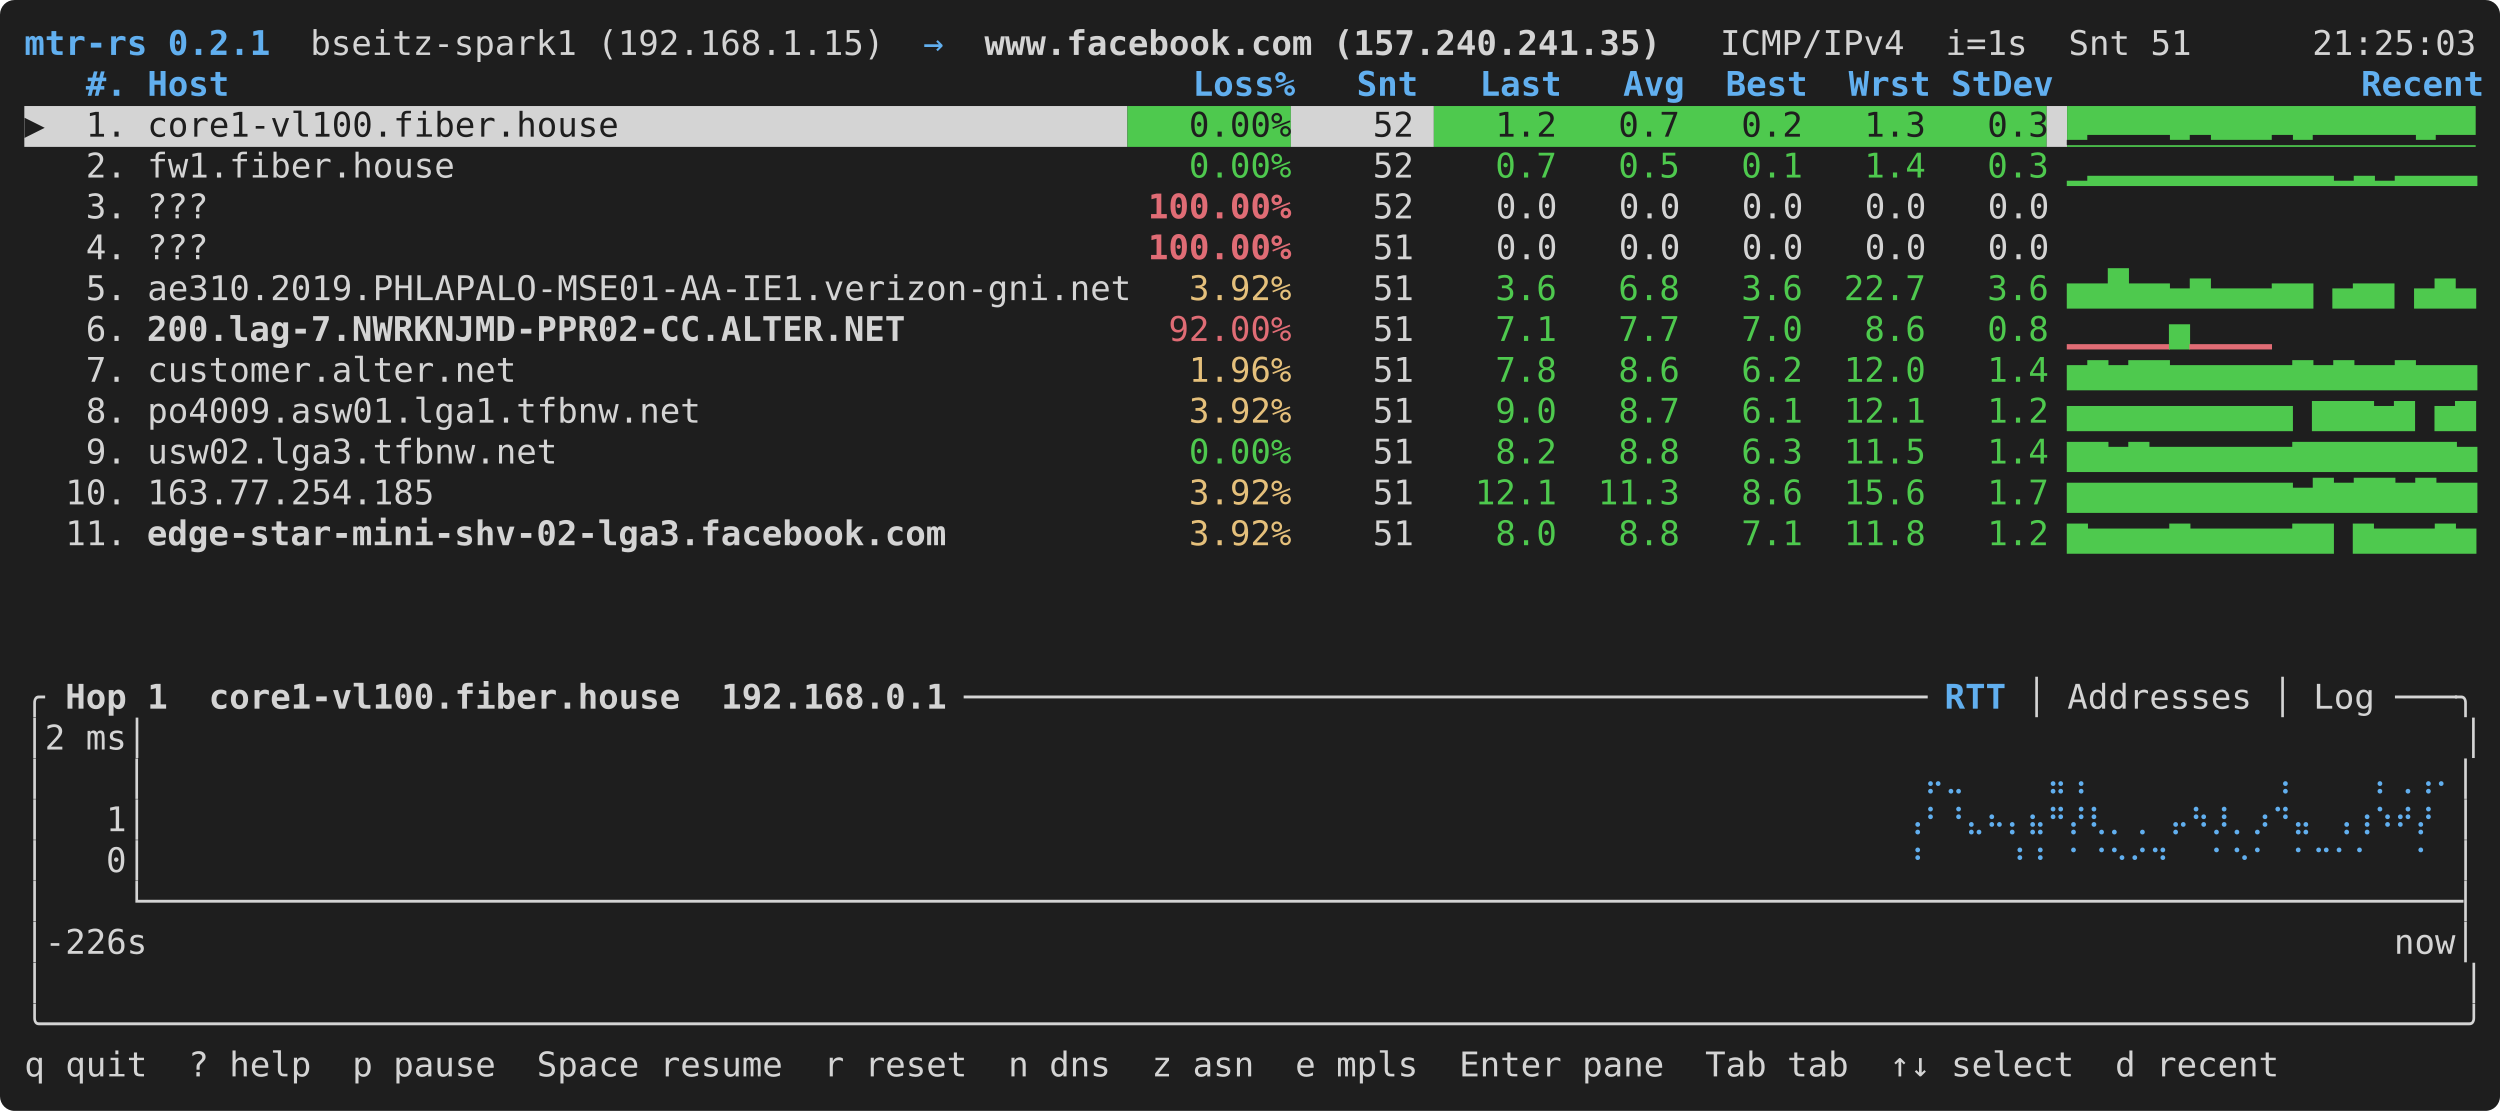
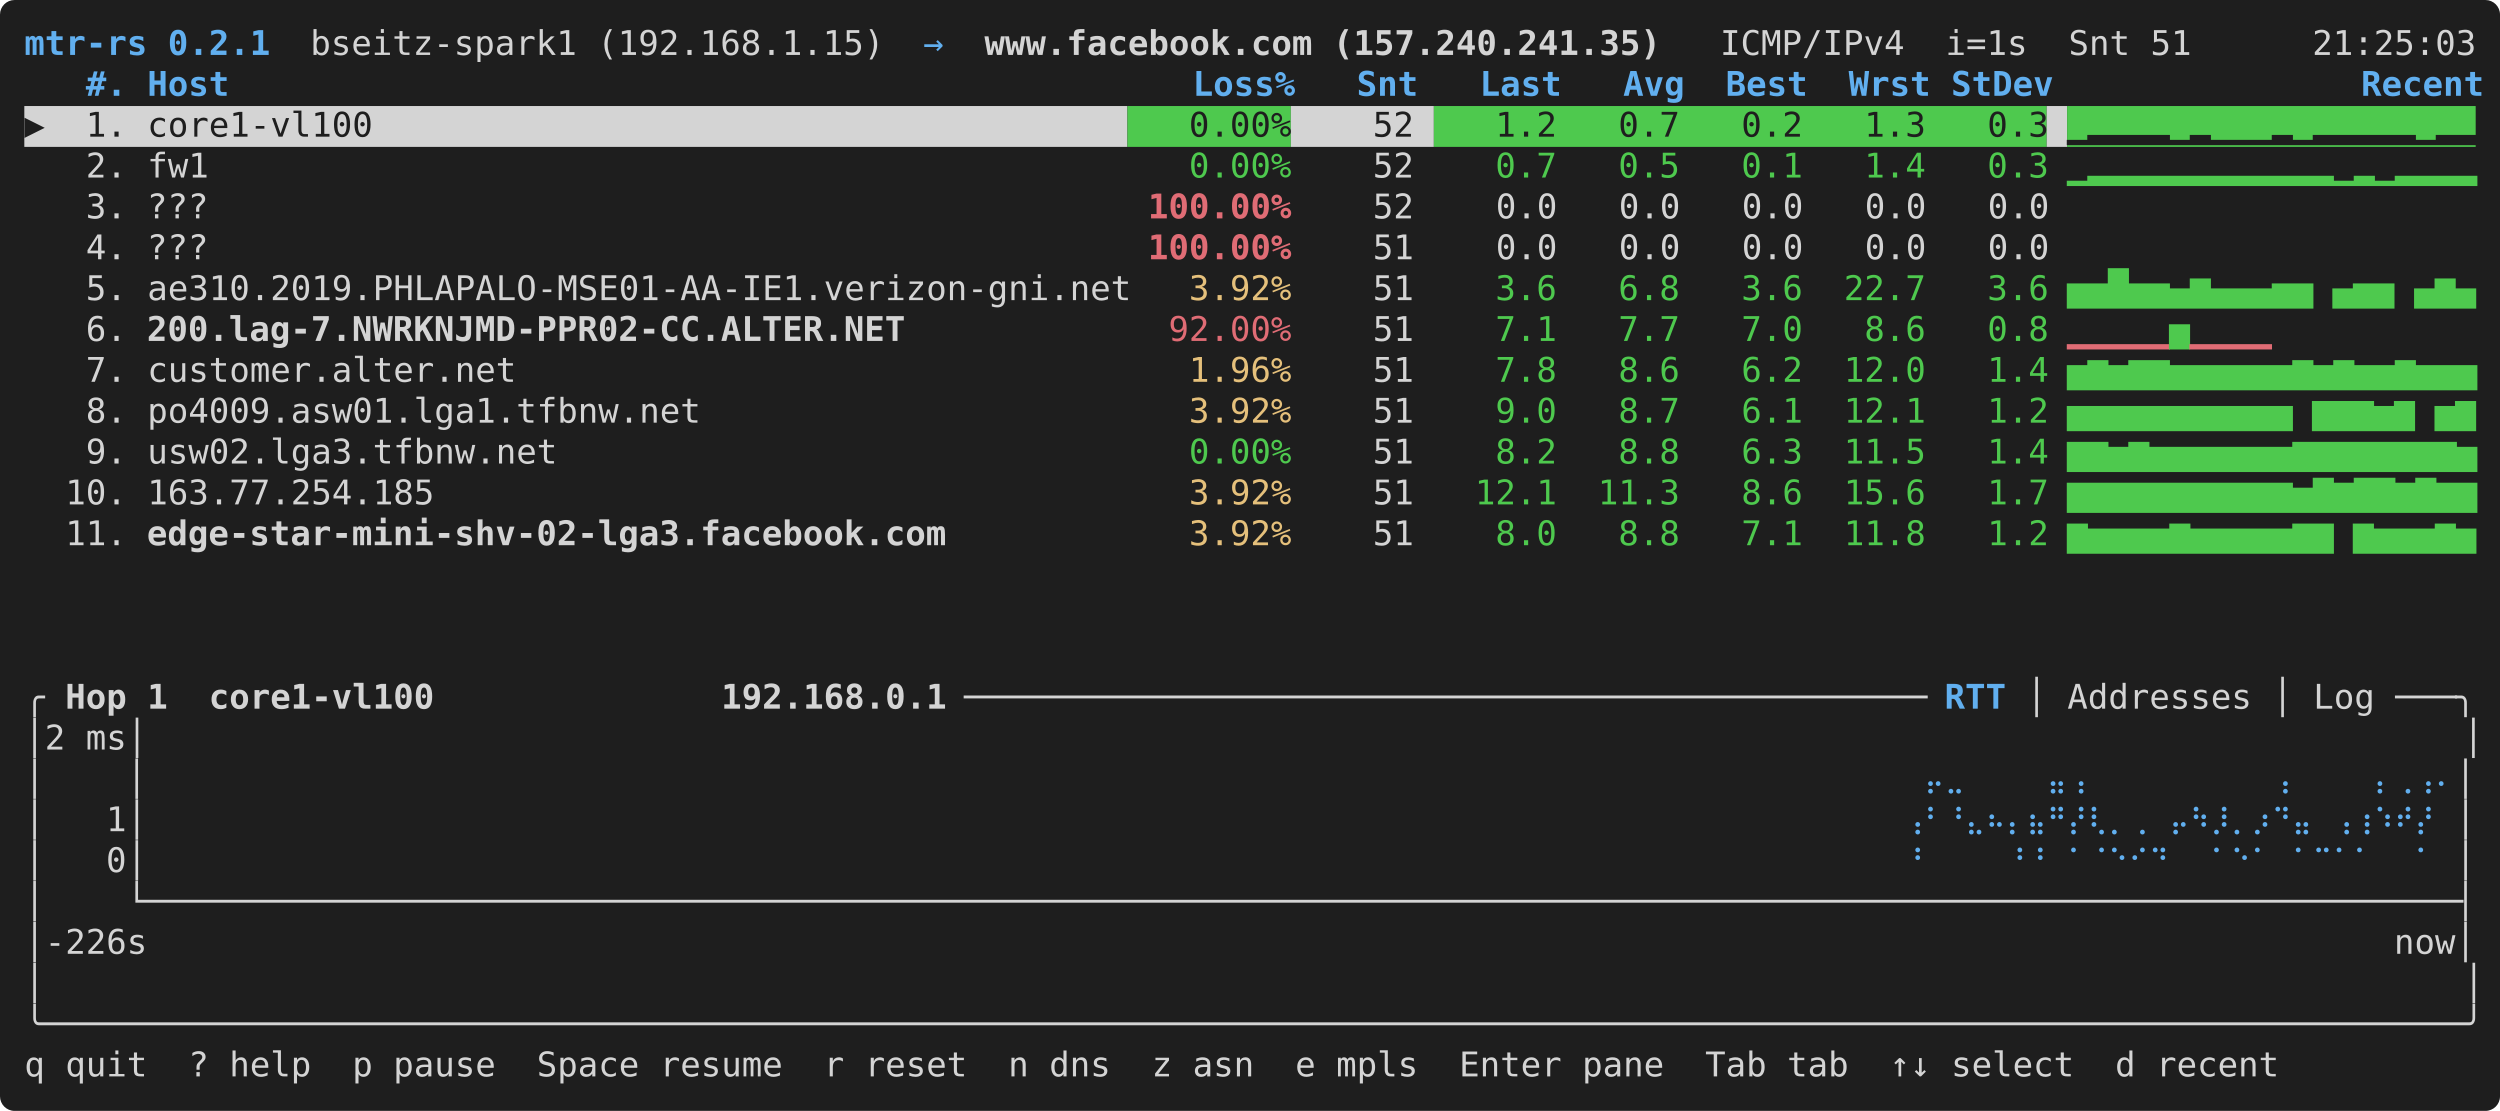
<svg xmlns="http://www.w3.org/2000/svg" width="1028" height="456.8" viewBox="0 0 1028 456.8" font-family="&quot;DejaVu Sans Mono&quot;, &quot;Menlo&quot;, &quot;Consolas&quot;, monospace" font-size="14">
  <rect width="100%" height="100%" fill="#1e1e1e" rx="6" />
  <rect x="10" y="43.6" width="453.6" height="16.8" fill="#d4d4d4" />
  <rect x="463.6" y="43.6" width="67.2" height="16.8" fill="#4ec94e" />
  <rect x="530.8" y="43.6" width="58.8" height="16.8" fill="#d4d4d4" />
  <rect x="589.6" y="43.6" width="252" height="16.8" fill="#4ec94e" />
  <rect x="841.6" y="43.6" width="8.4" height="16.8" fill="#d4d4d4" />
  <rect x="850" y="43.6" width="168" height="16.8" fill="#4ec94e" />
  <text y="22.6" fill="#d4d4d4" xml:space="preserve">
    <tspan x="10" textLength="117.6" lengthAdjust="spacing" fill="#61afef" font-weight="bold">mtr-rs 0.2.1  </tspan>
    <tspan x="127.6" textLength="252" lengthAdjust="spacing">bseitz-spark1 (192.168.1.15)  </tspan>
    <tspan x="379.6" textLength="25.2" lengthAdjust="spacing" fill="#61afef">→  </tspan>
    <tspan x="404.8" textLength="277.2" lengthAdjust="spacing" font-weight="bold">www.facebook.com (157.240.241.35)</tspan>
    <tspan x="682" textLength="268.8" lengthAdjust="spacing">   ICMP/IPv4  i=1s  Snt 51      </tspan>
    <tspan x="950.8" textLength="67.2" lengthAdjust="spacing" opacity="0.65">21:25:03</tspan>
  </text>
  <text y="39.4" fill="#d4d4d4" xml:space="preserve">
    <tspan x="10" textLength="1008" lengthAdjust="spacing" fill="#61afef" font-weight="bold">   #. Host                                               Loss%   Snt   Last   Avg  Best  Wrst StDev               Recent</tspan>
  </text>
  <text y="56.2" fill="#d4d4d4" xml:space="preserve">
-     <tspan x="10" textLength="453.6" lengthAdjust="spacing" fill="#1e1e1e">▶  1. core1-vl100.fiber.house                         </tspan>
+     <tspan x="10" textLength="453.6" lengthAdjust="spacing" fill="#1e1e1e">▶  1. core1-vl100                                     </tspan>
    <tspan x="463.6" textLength="67.2" lengthAdjust="spacing" fill="#1e1e1e">   0.00%</tspan>
    <tspan x="530.8" textLength="58.8" lengthAdjust="spacing" fill="#1e1e1e">    52 </tspan>
    <tspan x="589.6" textLength="252" lengthAdjust="spacing" fill="#1e1e1e">   1.2   0.7   0.2   1.3   0.3</tspan>
    <tspan x="841.6" textLength="8.4" lengthAdjust="spacing" fill="#1e1e1e"> </tspan>
    <tspan x="850" textLength="168" lengthAdjust="spacing" fill="#1e1e1e">▁▂▂▂▂▁▂▁▁▁▂▁▂▂▂▂▂▁▂▂</tspan>
  </text>
  <text y="73" fill="#d4d4d4" xml:space="preserve">
-     <tspan x="10" textLength="453.6" lengthAdjust="spacing">   2. fw1.fiber.house                                 </tspan>
+     <tspan x="10" textLength="453.6" lengthAdjust="spacing">   2. fw1                                             </tspan>
    <tspan x="463.6" textLength="67.2" lengthAdjust="spacing" fill="#4ec94e">   0.00%</tspan>
    <tspan x="530.8" textLength="58.8" lengthAdjust="spacing">    52 </tspan>
    <tspan x="589.6" textLength="252" lengthAdjust="spacing" fill="#4ec94e">   0.7   0.5   0.1   1.4   0.3</tspan>
    <tspan x="841.6" textLength="8.4" lengthAdjust="spacing"> </tspan>
    <tspan x="850" textLength="168" lengthAdjust="spacing" fill="#4ec94e">▁▂▂▂▂▂▂▂▂▂▂▂▂▁▂▁▂▂▂▂</tspan>
  </text>
  <text y="89.8" fill="#d4d4d4" xml:space="preserve">
    <tspan x="10" textLength="50.4" lengthAdjust="spacing">   3. </tspan>
    <tspan x="60.4" textLength="403.2" lengthAdjust="spacing" opacity="0.65">???                                             </tspan>
    <tspan x="463.6" textLength="67.2" lengthAdjust="spacing" fill="#e06c75" font-weight="bold"> 100.00%</tspan>
    <tspan x="530.8" textLength="310.8" lengthAdjust="spacing">    52    0.0   0.0   0.0   0.0   0.0</tspan>
  </text>
  <text y="106.6" fill="#d4d4d4" xml:space="preserve">
    <tspan x="10" textLength="50.4" lengthAdjust="spacing">   4. </tspan>
    <tspan x="60.4" textLength="403.2" lengthAdjust="spacing" opacity="0.65">???                                             </tspan>
    <tspan x="463.6" textLength="67.2" lengthAdjust="spacing" fill="#e06c75" font-weight="bold"> 100.00%</tspan>
    <tspan x="530.8" textLength="310.8" lengthAdjust="spacing">    51    0.0   0.0   0.0   0.0   0.0</tspan>
  </text>
  <text y="123.4" fill="#d4d4d4" xml:space="preserve">
    <tspan x="10" textLength="453.6" lengthAdjust="spacing">   5. ae310.2019.PHLAPALO-MSE01-AA-IE1.verizon-gni.net</tspan>
    <tspan x="463.6" textLength="67.2" lengthAdjust="spacing" fill="#e5c07b">   3.92%</tspan>
    <tspan x="530.8" textLength="58.8" lengthAdjust="spacing">    51 </tspan>
    <tspan x="589.6" textLength="252" lengthAdjust="spacing" fill="#4ec94e">   3.6   6.8   3.6  22.7   3.6</tspan>
    <tspan x="841.6" textLength="8.4" lengthAdjust="spacing"> </tspan>
    <tspan x="850" textLength="100.8" lengthAdjust="spacing" fill="#4ec94e">▅▅█▅▅▄▆▄▄▄▅▅</tspan>
    <tspan x="950.8" textLength="8.4" lengthAdjust="spacing"> </tspan>
    <tspan x="959.2" textLength="25.2" lengthAdjust="spacing" fill="#4ec94e">▄▅▅</tspan>
    <tspan x="984.4" textLength="8.4" lengthAdjust="spacing"> </tspan>
    <tspan x="992.8" textLength="25.2" lengthAdjust="spacing" fill="#4ec94e">▄▆▄</tspan>
  </text>
  <text y="140.2" fill="#d4d4d4" xml:space="preserve">
    <tspan x="10" textLength="50.4" lengthAdjust="spacing">   6. </tspan>
    <tspan x="60.4" textLength="403.2" lengthAdjust="spacing" font-weight="bold">200.lag-7.NWRKNJMD-PPR02-CC.ALTER.NET           </tspan>
    <tspan x="463.6" textLength="67.2" lengthAdjust="spacing" fill="#e06c75">  92.00%</tspan>
    <tspan x="530.8" textLength="58.8" lengthAdjust="spacing">    51 </tspan>
    <tspan x="589.6" textLength="252" lengthAdjust="spacing" fill="#4ec94e">   7.1   7.7   7.0   8.6   0.8</tspan>
    <tspan x="841.6" textLength="8.4" lengthAdjust="spacing"> </tspan>
    <tspan x="850" textLength="42" lengthAdjust="spacing" fill="#e06c75">▁▁▁▁▁</tspan>
    <tspan x="892" textLength="8.4" lengthAdjust="spacing" fill="#4ec94e">▅</tspan>
    <tspan x="900.4" textLength="33.6" lengthAdjust="spacing" fill="#e06c75">▁▁▁▁</tspan>
  </text>
  <text y="157" fill="#d4d4d4" xml:space="preserve">
    <tspan x="10" textLength="453.6" lengthAdjust="spacing">   7. customer.alter.net                              </tspan>
    <tspan x="463.6" textLength="67.2" lengthAdjust="spacing" fill="#e5c07b">   1.96%</tspan>
    <tspan x="530.8" textLength="58.8" lengthAdjust="spacing">    51 </tspan>
    <tspan x="589.6" textLength="252" lengthAdjust="spacing" fill="#4ec94e">   7.8   8.6   6.2  12.0   1.4</tspan>
    <tspan x="841.6" textLength="8.4" lengthAdjust="spacing"> </tspan>
    <tspan x="850" textLength="168" lengthAdjust="spacing" fill="#4ec94e">▅▆▅▆▆▅▅▅▅▅▅▆▅▆▅▅▆▅▅▅</tspan>
  </text>
  <text y="173.8" fill="#d4d4d4" xml:space="preserve">
    <tspan x="10" textLength="453.6" lengthAdjust="spacing">   8. po4009.asw01.lga1.tfbnw.net                     </tspan>
    <tspan x="463.6" textLength="67.2" lengthAdjust="spacing" fill="#e5c07b">   3.92%</tspan>
    <tspan x="530.8" textLength="58.8" lengthAdjust="spacing">    51 </tspan>
    <tspan x="589.6" textLength="252" lengthAdjust="spacing" fill="#4ec94e">   9.0   8.7   6.1  12.1   1.2</tspan>
    <tspan x="841.6" textLength="8.4" lengthAdjust="spacing"> </tspan>
    <tspan x="850" textLength="92.4" lengthAdjust="spacing" fill="#4ec94e">▅▅▅▅▅▅▅▅▅▅▅</tspan>
    <tspan x="942.4" textLength="8.4" lengthAdjust="spacing"> </tspan>
    <tspan x="950.8" textLength="42" lengthAdjust="spacing" fill="#4ec94e">▆▆▆▅▆</tspan>
    <tspan x="992.8" textLength="8.4" lengthAdjust="spacing"> </tspan>
    <tspan x="1001.2" textLength="16.8" lengthAdjust="spacing" fill="#4ec94e">▅▆</tspan>
  </text>
  <text y="190.6" fill="#d4d4d4" xml:space="preserve">
    <tspan x="10" textLength="453.6" lengthAdjust="spacing">   9. usw02.lga3.tfbnw.net                            </tspan>
    <tspan x="463.6" textLength="67.2" lengthAdjust="spacing" fill="#4ec94e">   0.00%</tspan>
    <tspan x="530.8" textLength="58.8" lengthAdjust="spacing">    51 </tspan>
    <tspan x="589.6" textLength="252" lengthAdjust="spacing" fill="#4ec94e">   8.2   8.8   6.3  11.5   1.4</tspan>
    <tspan x="841.6" textLength="8.4" lengthAdjust="spacing"> </tspan>
    <tspan x="850" textLength="168" lengthAdjust="spacing" fill="#4ec94e">▆▆▅▆▅▅▅▅▅▅▅▆▆▆▆▆▆▆▆▅</tspan>
  </text>
  <text y="207.4" fill="#d4d4d4" xml:space="preserve">
    <tspan x="10" textLength="453.6" lengthAdjust="spacing">  10. 163.77.254.185                                  </tspan>
    <tspan x="463.6" textLength="67.2" lengthAdjust="spacing" fill="#e5c07b">   3.92%</tspan>
    <tspan x="530.8" textLength="58.8" lengthAdjust="spacing">    51 </tspan>
    <tspan x="589.6" textLength="252" lengthAdjust="spacing" fill="#4ec94e">  12.1  11.3   8.6  15.6   1.7</tspan>
    <tspan x="841.6" textLength="8.4" lengthAdjust="spacing"> </tspan>
    <tspan x="850" textLength="168" lengthAdjust="spacing" fill="#4ec94e">▆▆▆▆▆▆▆▆▆▆▆▅▇▆▇▇▆▇▆▆</tspan>
  </text>
  <text y="224.2" fill="#d4d4d4" xml:space="preserve">
    <tspan x="10" textLength="50.4" lengthAdjust="spacing">  11. </tspan>
    <tspan x="60.4" textLength="403.2" lengthAdjust="spacing" font-weight="bold">edge-star-mini-shv-02-lga3.facebook.com         </tspan>
    <tspan x="463.6" textLength="67.2" lengthAdjust="spacing" fill="#e5c07b">   3.92%</tspan>
    <tspan x="530.8" textLength="58.8" lengthAdjust="spacing">    51 </tspan>
    <tspan x="589.6" textLength="252" lengthAdjust="spacing" fill="#4ec94e">   8.0   8.8   7.1  11.8   1.2</tspan>
    <tspan x="841.6" textLength="8.4" lengthAdjust="spacing"> </tspan>
    <tspan x="850" textLength="109.2" lengthAdjust="spacing" fill="#4ec94e">▆▅▅▅▅▆▅▅▅▅▅▆▆</tspan>
    <tspan x="959.2" textLength="8.4" lengthAdjust="spacing"> </tspan>
    <tspan x="967.6" textLength="50.4" lengthAdjust="spacing" fill="#4ec94e">▆▅▅▅▆▅</tspan>
  </text>
  <text y="291.4" fill="#d4d4d4" xml:space="preserve">
    <tspan x="10" textLength="8.4" lengthAdjust="spacing">╭</tspan>
-     <tspan x="18.4" textLength="378" lengthAdjust="spacing" font-weight="bold"> Hop 1  core1-vl100.fiber.house  192.168.0.1 </tspan>
+     <tspan x="18.4" textLength="378" lengthAdjust="spacing" font-weight="bold"> Hop 1  core1-vl100              192.168.0.1 </tspan>
    <tspan x="396.4" textLength="394.8" lengthAdjust="spacing">───────────────────────────────────────────────</tspan>
    <tspan x="791.2" textLength="8.4" lengthAdjust="spacing" opacity="0.65"> </tspan>
    <tspan x="799.6" textLength="25.2" lengthAdjust="spacing" fill="#61afef" font-weight="bold" opacity="0.65">RTT</tspan>
    <tspan x="824.8" textLength="184.8" lengthAdjust="spacing" opacity="0.65"> │ Addresses │ Log ───</tspan>
    <tspan x="1009.6" textLength="8.4" lengthAdjust="spacing">╮</tspan>
  </text>
  <text y="308.2" fill="#d4d4d4" xml:space="preserve">
    <tspan x="10" textLength="8.4" lengthAdjust="spacing">│</tspan>
    <tspan x="18.4" textLength="42" lengthAdjust="spacing" opacity="0.65">2 ms│</tspan>
    <tspan x="60.4" textLength="957.6" lengthAdjust="spacing">                                                                                                                 │</tspan>
  </text>
  <text y="325" fill="#d4d4d4" xml:space="preserve">
    <tspan x="10" textLength="42" lengthAdjust="spacing">│    </tspan>
    <tspan x="52" textLength="8.4" lengthAdjust="spacing" opacity="0.65">│</tspan>
    <tspan x="60.4" textLength="730.8" lengthAdjust="spacing">                                                                                       </tspan>
    <tspan x="791.2" textLength="16.8" lengthAdjust="spacing" fill="#61afef">⡤⣀</tspan>
    <tspan x="808" textLength="33.6" lengthAdjust="spacing">    </tspan>
    <tspan x="841.6" textLength="16.8" lengthAdjust="spacing" fill="#61afef">⣤⢠</tspan>
    <tspan x="858.4" textLength="75.6" lengthAdjust="spacing">         </tspan>
    <tspan x="934" textLength="8.4" lengthAdjust="spacing" fill="#61afef">⢠</tspan>
    <tspan x="942.4" textLength="33.6" lengthAdjust="spacing">    </tspan>
    <tspan x="976" textLength="33.6" lengthAdjust="spacing" fill="#61afef">⡄⢀⢠⠄</tspan>
    <tspan x="1009.6" textLength="8.4" lengthAdjust="spacing">│</tspan>
  </text>
  <text y="341.8" fill="#d4d4d4" xml:space="preserve">
    <tspan x="10" textLength="33.6" lengthAdjust="spacing">│   </tspan>
    <tspan x="43.6" textLength="16.8" lengthAdjust="spacing" opacity="0.65">1│</tspan>
    <tspan x="60.4" textLength="722.4" lengthAdjust="spacing">                                                                                      </tspan>
    <tspan x="782.8" textLength="100.8" lengthAdjust="spacing" fill="#61afef">⢠⠃⠘⣄⠦⡄⣦⠛⡜⢇⡀⢀</tspan>
    <tspan x="883.6" textLength="8.4" lengthAdjust="spacing"> </tspan>
    <tspan x="892" textLength="58.8" lengthAdjust="spacing" fill="#61afef">⡤⠳⡸⡀⡰⠙⣤</tspan>
    <tspan x="950.8" textLength="8.4" lengthAdjust="spacing"> </tspan>
    <tspan x="959.2" textLength="42" lengthAdjust="spacing" fill="#61afef">⢠⢰⠱⠞⡜</tspan>
    <tspan x="1001.2" textLength="16.8" lengthAdjust="spacing"> │</tspan>
  </text>
  <text y="358.6" fill="#d4d4d4" xml:space="preserve">
    <tspan x="10" textLength="33.6" lengthAdjust="spacing">│   </tspan>
    <tspan x="43.6" textLength="16.8" lengthAdjust="spacing" opacity="0.65">0│</tspan>
    <tspan x="60.4" textLength="722.4" lengthAdjust="spacing">                                                                                      </tspan>
    <tspan x="782.8" textLength="8.4" lengthAdjust="spacing" fill="#61afef">⠘</tspan>
    <tspan x="791.2" textLength="33.6" lengthAdjust="spacing">    </tspan>
    <tspan x="824.8" textLength="16.8" lengthAdjust="spacing" fill="#61afef">⠘⠘</tspan>
    <tspan x="841.6" textLength="8.4" lengthAdjust="spacing"> </tspan>
    <tspan x="850" textLength="42" lengthAdjust="spacing" fill="#61afef">⠁⠈⠑⠊⠙</tspan>
    <tspan x="892" textLength="16.8" lengthAdjust="spacing">  </tspan>
    <tspan x="908.8" textLength="25.2" lengthAdjust="spacing" fill="#61afef">⠁⠑⠁</tspan>
    <tspan x="934" textLength="8.4" lengthAdjust="spacing"> </tspan>
    <tspan x="942.4" textLength="33.6" lengthAdjust="spacing" fill="#61afef">⠁⠉⠁⠁</tspan>
    <tspan x="976" textLength="16.8" lengthAdjust="spacing">  </tspan>
    <tspan x="992.8" textLength="8.4" lengthAdjust="spacing" fill="#61afef">⠁</tspan>
    <tspan x="1001.2" textLength="16.8" lengthAdjust="spacing"> │</tspan>
  </text>
  <text y="375.4" fill="#d4d4d4" xml:space="preserve">
    <tspan x="10" textLength="42" lengthAdjust="spacing">│    </tspan>
    <tspan x="52" textLength="957.6" lengthAdjust="spacing" opacity="0.65">└─────────────────────────────────────────────────────────────────────────────────────────────────────────────────</tspan>
    <tspan x="1009.6" textLength="8.4" lengthAdjust="spacing">│</tspan>
  </text>
  <text y="392.2" fill="#d4d4d4" xml:space="preserve">
    <tspan x="10" textLength="8.4" lengthAdjust="spacing">│</tspan>
    <tspan x="18.4" textLength="42" lengthAdjust="spacing" opacity="0.65">-226s</tspan>
    <tspan x="60.4" textLength="924" lengthAdjust="spacing">                                                                                                              </tspan>
    <tspan x="984.4" textLength="25.2" lengthAdjust="spacing" opacity="0.65">now</tspan>
    <tspan x="1009.6" textLength="8.4" lengthAdjust="spacing">│</tspan>
  </text>
  <text y="409" fill="#d4d4d4" xml:space="preserve">
    <tspan x="10" textLength="1008" lengthAdjust="spacing">│                                                                                                                      │</tspan>
  </text>
  <text y="425.8" fill="#d4d4d4" xml:space="preserve">
    <tspan x="10" textLength="1008" lengthAdjust="spacing">╰──────────────────────────────────────────────────────────────────────────────────────────────────────────────────────╯</tspan>
  </text>
  <text y="442.6" fill="#d4d4d4" xml:space="preserve">
    <tspan x="10" textLength="924" lengthAdjust="spacing" opacity="0.65">q quit  ? help  p pause  Space resume  r reset  n dns  z asn  e mpls  Enter pane  Tab tab  ↑↓ select  d recent</tspan>
  </text>
</svg>
